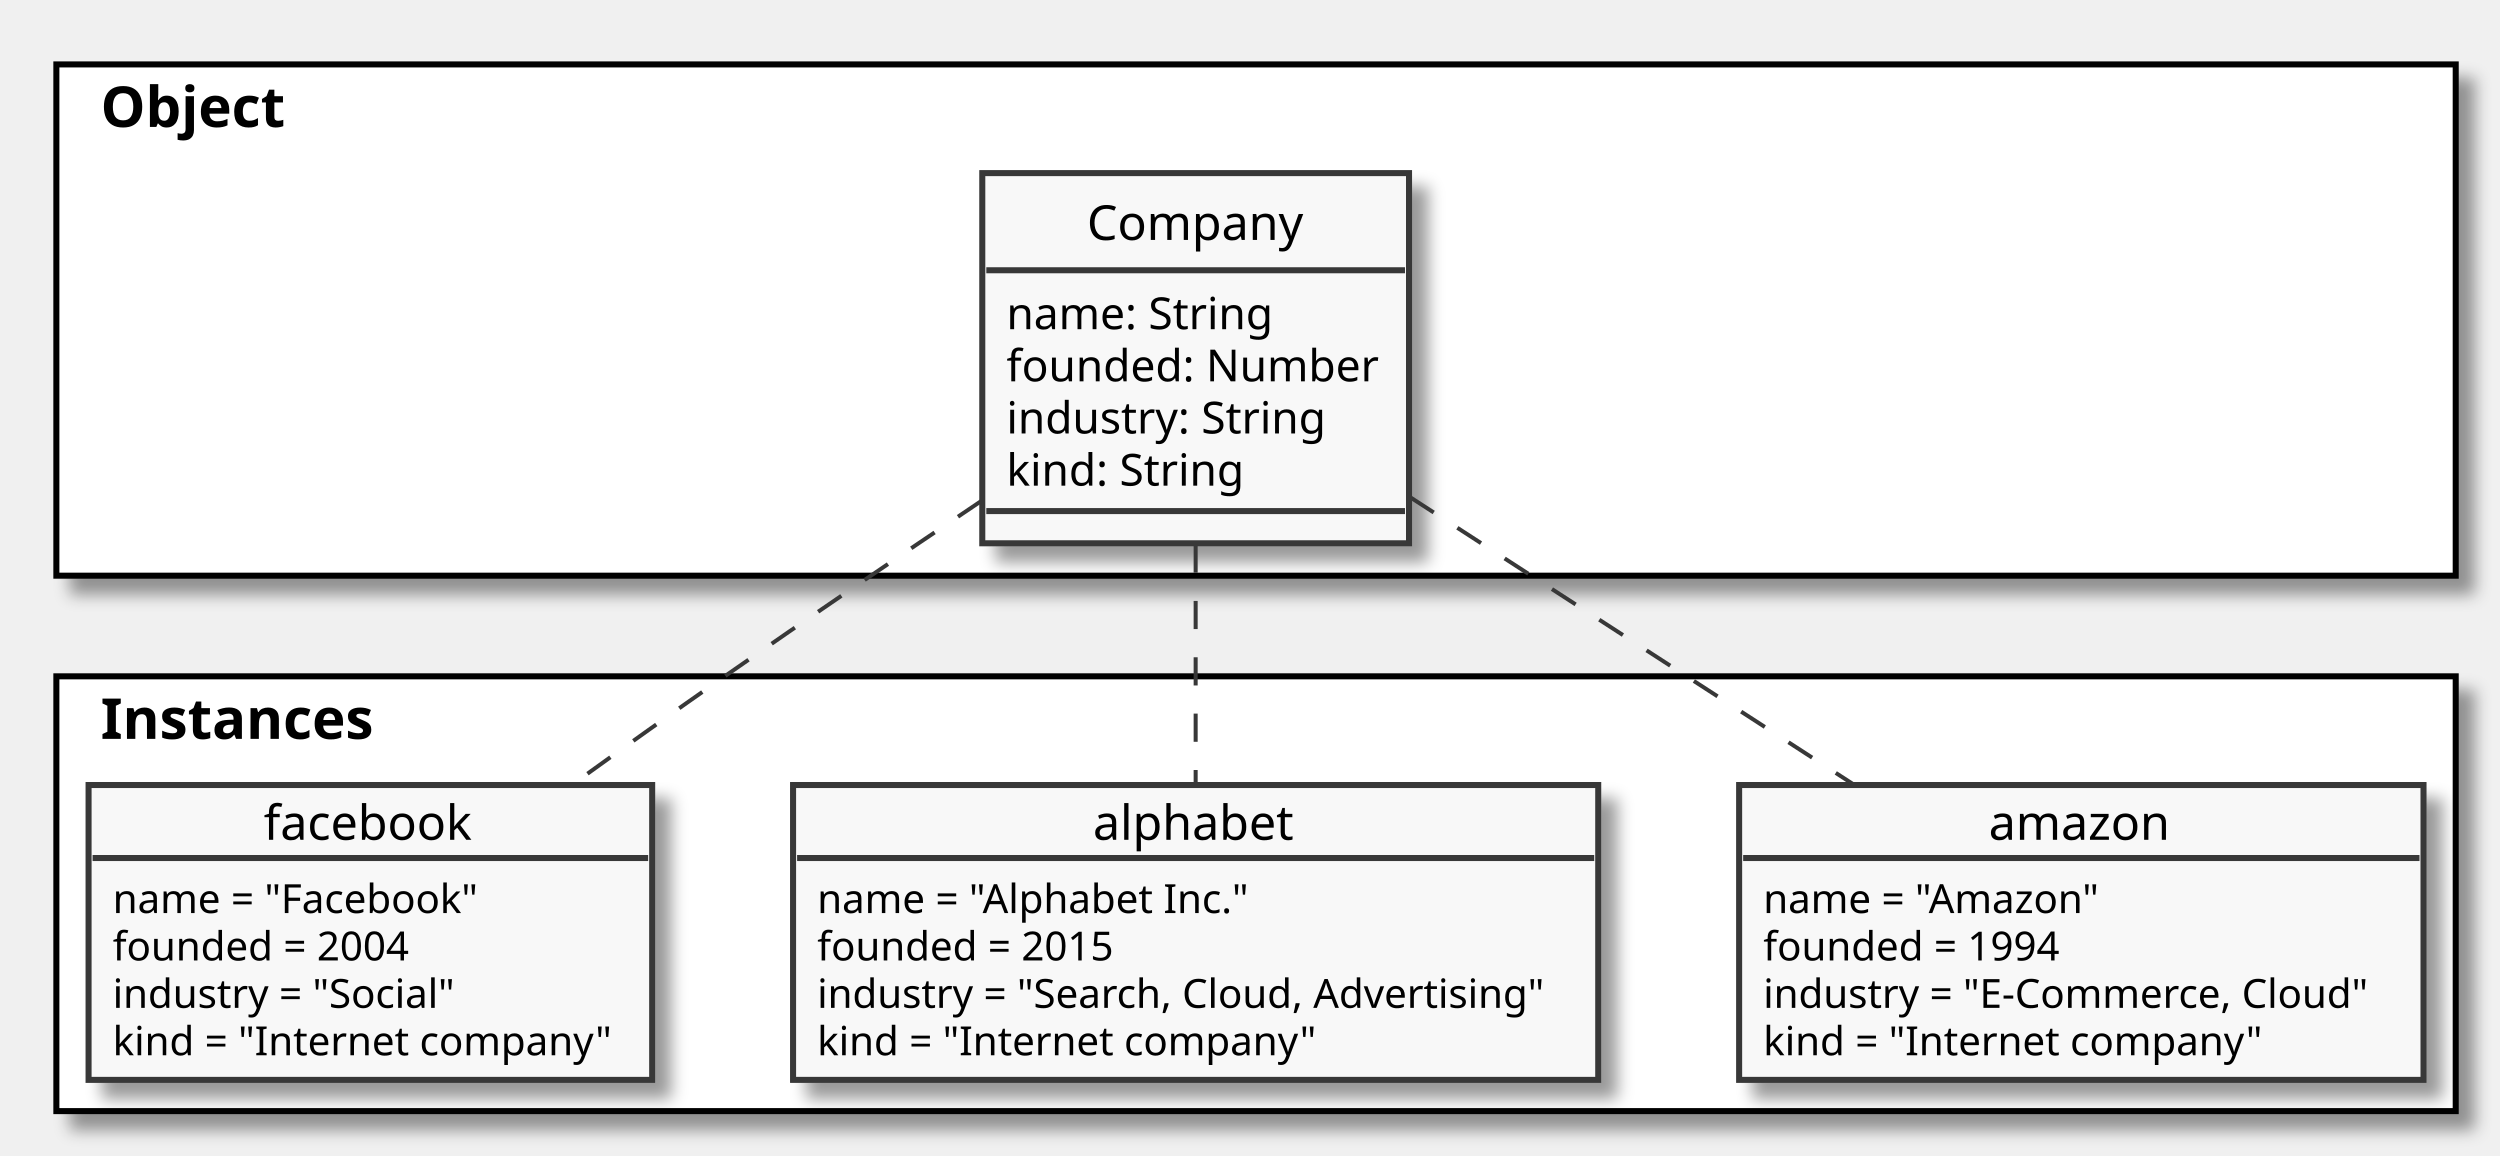
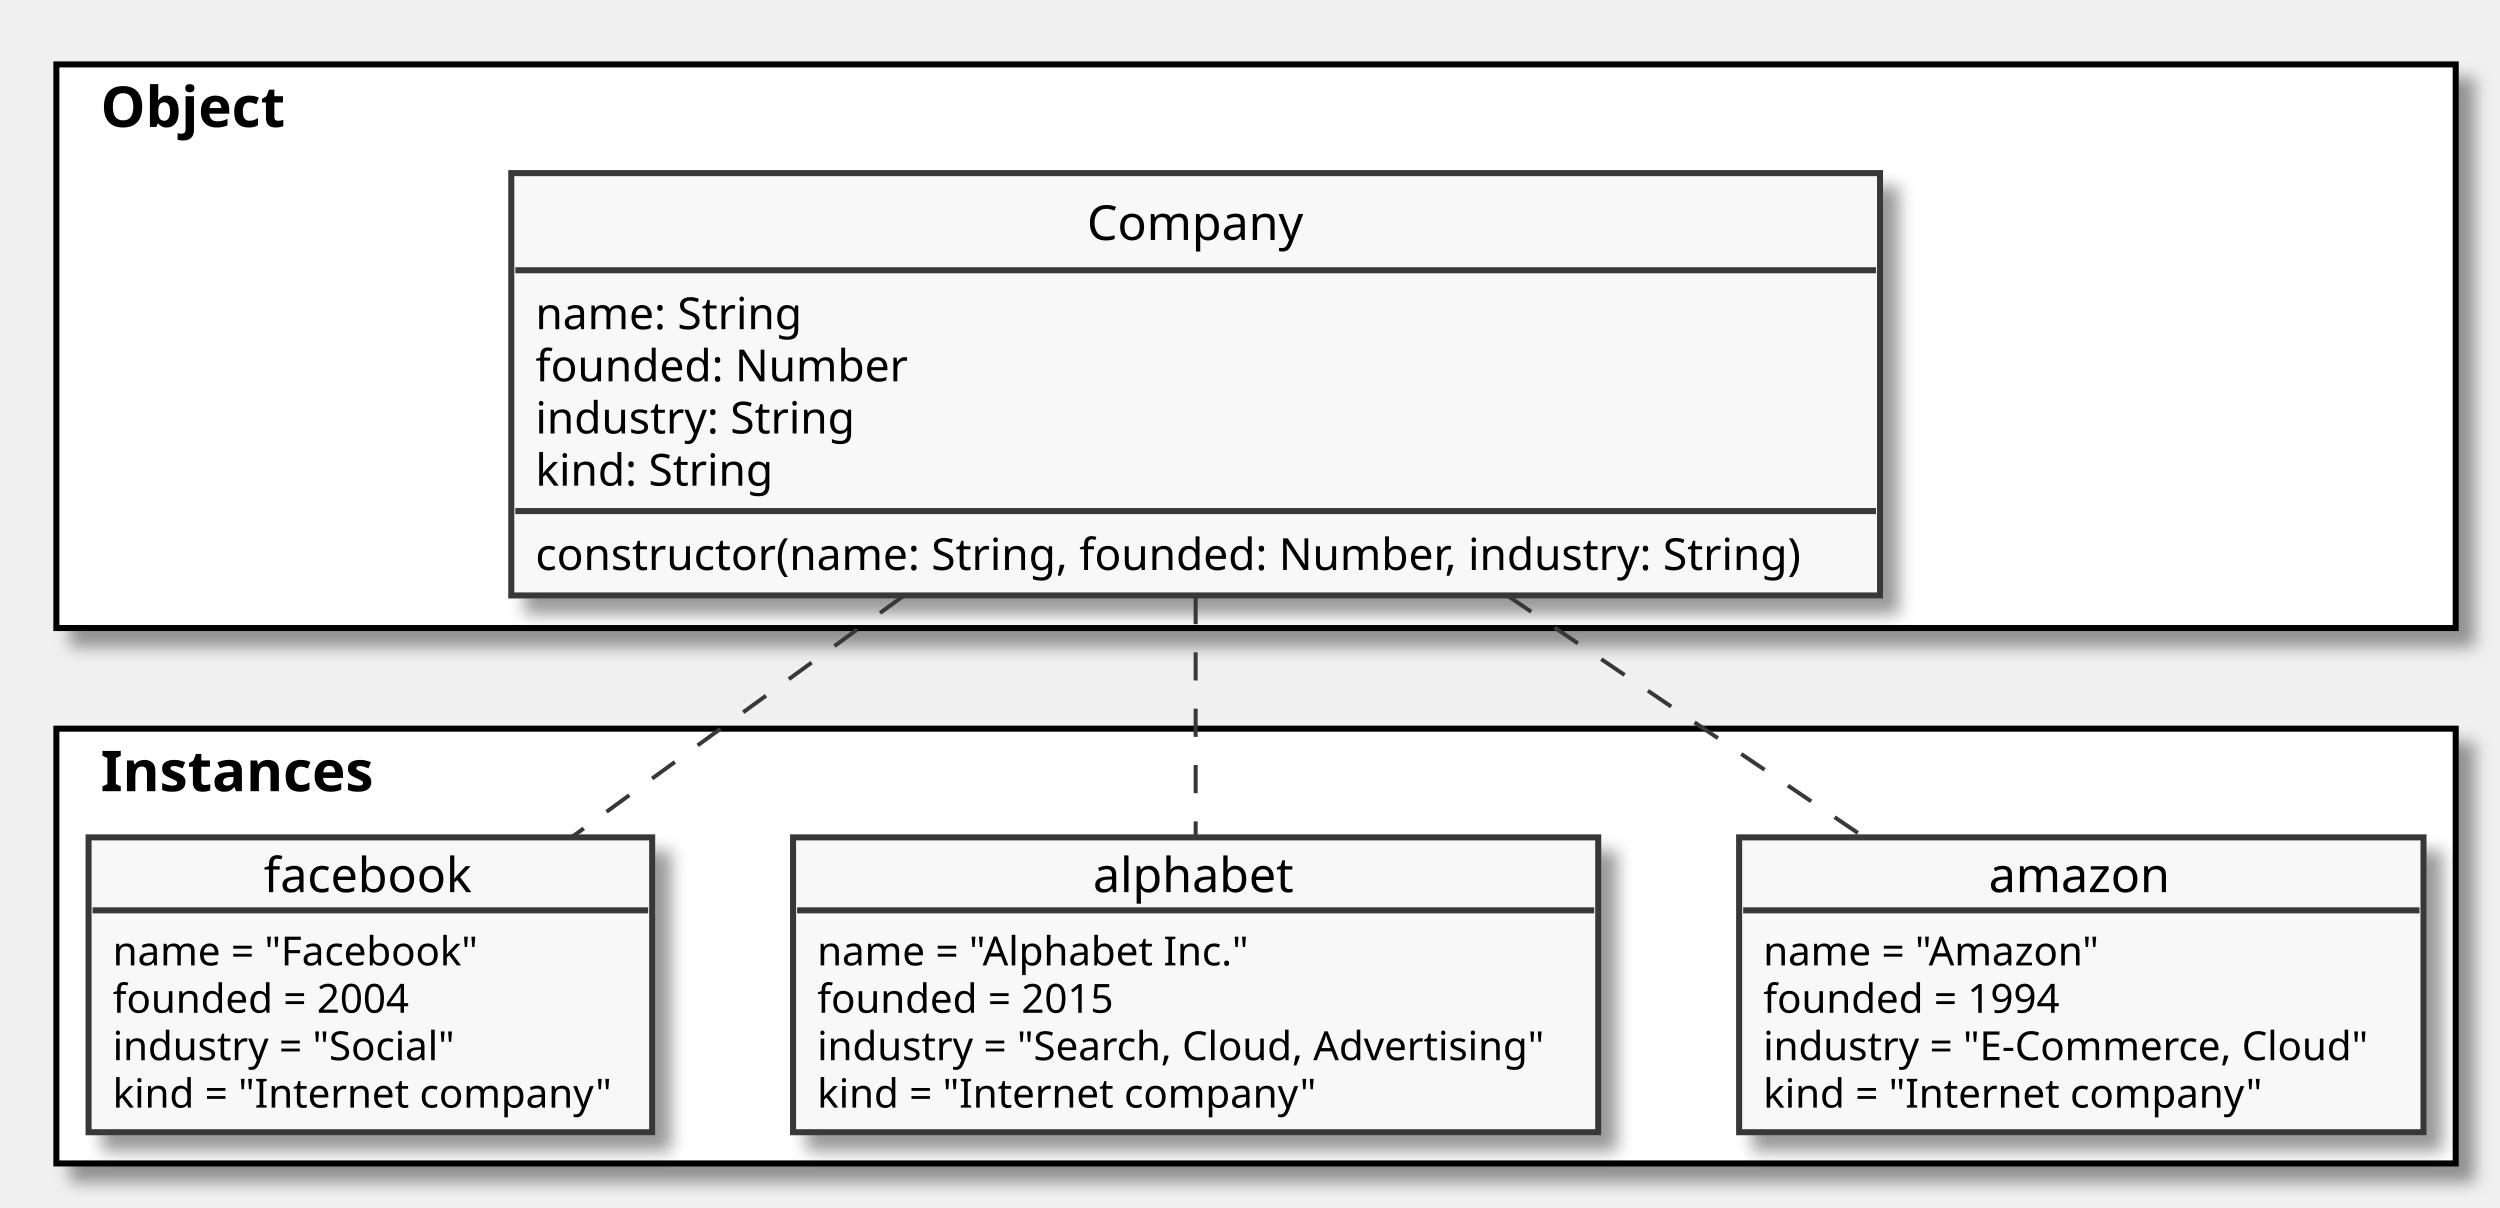
- <svg xmlns="http://www.w3.org/2000/svg" contentScriptType="application/ecmascript" contentStyleType="text/css" height="287px" preserveAspectRatio="none" style="width:621px;height:287px;" version="1.1" viewBox="0 0 621 287" width="621px" zoomAndPan="magnify">
+ <svg xmlns="http://www.w3.org/2000/svg" contentScriptType="application/ecmascript" contentStyleType="text/css" height="300px" preserveAspectRatio="none" style="width:621px;height:300px;" version="1.1" viewBox="0 0 621 300" width="621px" zoomAndPan="magnify">
  <defs>
-     <filter height="300%" id="f1sh3l5agddcot" width="300%" x="-1" y="-1">
+     <filter height="300%" id="fmi908ul1qugi" width="300%" x="-1" y="-1">
      <feGaussianBlur result="blurOut" stdDeviation="2.0" />
      <feColorMatrix in="blurOut" result="blurOut2" type="matrix" values="0 0 0 0 0 0 0 0 0 0 0 0 0 0 0 0 0 0 .4 0" />
      <feOffset dx="4.0" dy="4.0" in="blurOut2" result="blurOut3" />
      <feBlend in="SourceGraphic" in2="blurOut3" mode="normal" />
    </filter>
  </defs>
  <g>
-     <rect fill="#FFFFFF" filter="url(#f1sh3l5agddcot)" height="127" style="stroke: #000000; stroke-width: 1.5;" width="596" x="14" y="16" />
+     <rect fill="#FFFFFF" filter="url(#fmi908ul1qugi)" height="140" style="stroke: #000000; stroke-width: 1.5;" width="596" x="14" y="16" />
    <text fill="#000000" font-family="sans-serif" font-size="14" font-weight="bold" lengthAdjust="spacingAndGlyphs" textLength="47" x="25" y="31.535">Object</text>
-     <rect fill="#FFFFFF" filter="url(#f1sh3l5agddcot)" height="108" style="stroke: #000000; stroke-width: 1.5;" width="596" x="14" y="168" />
-     <text fill="#000000" font-family="sans-serif" font-size="14" font-weight="bold" lengthAdjust="spacingAndGlyphs" textLength="68" x="25" y="183.535">Instances</text>
-     <rect fill="#F8F8F8" filter="url(#f1sh3l5agddcot)" height="91.953" id="Company" style="stroke: #383838; stroke-width: 1.5;" width="106" x="244" y="43" />
+     <rect fill="#FFFFFF" filter="url(#fmi908ul1qugi)" height="108" style="stroke: #000000; stroke-width: 1.5;" width="596" x="14" y="181" />
+     <text fill="#000000" font-family="sans-serif" font-size="14" font-weight="bold" lengthAdjust="spacingAndGlyphs" textLength="68" x="25" y="196.535">Instances</text>
+     <rect fill="#F8F8F8" filter="url(#fmi908ul1qugi)" height="104.908" id="Company" style="stroke: #383838; stroke-width: 1.5;" width="340" x="127" y="43" />
    <text fill="#000000" font-family="sans-serif" font-size="12" lengthAdjust="spacingAndGlyphs" textLength="54" x="270" y="59.602">Company</text>
-     <line style="stroke: #383838; stroke-width: 1.5;" x1="245" x2="349" y1="67.133" y2="67.133" />
-     <text fill="#000000" font-family="sans-serif" font-size="11" lengthAdjust="spacingAndGlyphs" textLength="67" x="250" y="81.768">name: String</text>
-     <text fill="#000000" font-family="sans-serif" font-size="11" lengthAdjust="spacingAndGlyphs" textLength="94" x="250" y="94.723">founded: Number</text>
-     <text fill="#000000" font-family="sans-serif" font-size="11" lengthAdjust="spacingAndGlyphs" textLength="83" x="250" y="107.678">industry: String</text>
-     <text fill="#000000" font-family="sans-serif" font-size="11" lengthAdjust="spacingAndGlyphs" textLength="61" x="250" y="120.633">kind: String</text>
-     <line style="stroke: #383838; stroke-width: 1.5;" x1="245" x2="349" y1="126.953" y2="126.953" />
-     <rect fill="#F8F8F8" filter="url(#f1sh3l5agddcot)" height="73.242" style="stroke: #383838; stroke-width: 1.5;" width="170" x="432" y="195" />
-     <text fill="#000000" font-family="sans-serif" font-size="12" lengthAdjust="spacingAndGlyphs" textLength="46" x="494" y="208.602">amazon</text>
-     <line style="stroke: #383838; stroke-width: 1.5;" x1="433" x2="601" y1="213.133" y2="213.133" />
-     <text fill="#000000" font-family="sans-serif" font-size="10" lengthAdjust="spacingAndGlyphs" textLength="89" x="438" y="226.801">name = "Amazon"</text>
-     <text fill="#000000" font-family="sans-serif" font-size="10" lengthAdjust="spacingAndGlyphs" textLength="78" x="438" y="238.578">founded = 1994</text>
-     <text fill="#000000" font-family="sans-serif" font-size="10" lengthAdjust="spacingAndGlyphs" textLength="158" x="438" y="250.356">industry = "E-Commerce, Cloud"</text>
-     <text fill="#000000" font-family="sans-serif" font-size="10" lengthAdjust="spacingAndGlyphs" textLength="128" x="438" y="262.133">kind = "Internet company"</text>
-     <rect fill="#F8F8F8" filter="url(#f1sh3l5agddcot)" height="73.242" style="stroke: #383838; stroke-width: 1.5;" width="200" x="197" y="195" />
-     <text fill="#000000" font-family="sans-serif" font-size="12" lengthAdjust="spacingAndGlyphs" textLength="51" x="271.5" y="208.602">alphabet</text>
-     <line style="stroke: #383838; stroke-width: 1.5;" x1="198" x2="396" y1="213.133" y2="213.133" />
-     <text fill="#000000" font-family="sans-serif" font-size="10" lengthAdjust="spacingAndGlyphs" textLength="113" x="203" y="226.801">name = "Alphabet Inc."</text>
-     <text fill="#000000" font-family="sans-serif" font-size="10" lengthAdjust="spacingAndGlyphs" textLength="78" x="203" y="238.578">founded = 2015</text>
-     <text fill="#000000" font-family="sans-serif" font-size="10" lengthAdjust="spacingAndGlyphs" textLength="188" x="203" y="250.356">industry = "Search, Cloud, Advertising"</text>
-     <text fill="#000000" font-family="sans-serif" font-size="10" lengthAdjust="spacingAndGlyphs" textLength="128" x="203" y="262.133">kind = "Internet company"</text>
-     <rect fill="#F8F8F8" filter="url(#f1sh3l5agddcot)" height="73.242" style="stroke: #383838; stroke-width: 1.5;" width="140" x="22" y="195" />
-     <text fill="#000000" font-family="sans-serif" font-size="12" lengthAdjust="spacingAndGlyphs" textLength="53" x="65.5" y="208.602">facebook</text>
-     <line style="stroke: #383838; stroke-width: 1.5;" x1="23" x2="161" y1="213.133" y2="213.133" />
-     <text fill="#000000" font-family="sans-serif" font-size="10" lengthAdjust="spacingAndGlyphs" textLength="95" x="28" y="226.801">name = "Facebook"</text>
-     <text fill="#000000" font-family="sans-serif" font-size="10" lengthAdjust="spacingAndGlyphs" textLength="78" x="28" y="238.578">founded = 2004</text>
-     <text fill="#000000" font-family="sans-serif" font-size="10" lengthAdjust="spacingAndGlyphs" textLength="89" x="28" y="250.356">industry = "Social"</text>
-     <text fill="#000000" font-family="sans-serif" font-size="10" lengthAdjust="spacingAndGlyphs" textLength="128" x="28" y="262.133">kind = "Internet company"</text>
-     <path d="M350.256,123.495 C383.574,145.076 426.456,172.852 460.389,194.832 " fill="none" id="Company-amazon" style="stroke: #383838; stroke-width: 1.0; stroke-dasharray: 7.0,7.0;" />
-     <path d="M297,135.266 C297,154.607 297,176.762 297,194.934 " fill="none" id="Company-alphabet" style="stroke: #383838; stroke-width: 1.0; stroke-dasharray: 7.0,7.0;" />
-     <path d="M243.76,124.44 C223.682,137.938 200.699,153.549 180,168 C167.642,176.628 154.414,186.065 142.066,194.962 " fill="none" id="Company-facebook" style="stroke: #383838; stroke-width: 1.0; stroke-dasharray: 7.0,7.0;" />
+     <line style="stroke: #383838; stroke-width: 1.5;" x1="128" x2="466" y1="67.133" y2="67.133" />
+     <text fill="#000000" font-family="sans-serif" font-size="11" lengthAdjust="spacingAndGlyphs" textLength="67" x="133" y="81.768">name: String</text>
+     <text fill="#000000" font-family="sans-serif" font-size="11" lengthAdjust="spacingAndGlyphs" textLength="94" x="133" y="94.723">founded: Number</text>
+     <text fill="#000000" font-family="sans-serif" font-size="11" lengthAdjust="spacingAndGlyphs" textLength="83" x="133" y="107.678">industry: String</text>
+     <text fill="#000000" font-family="sans-serif" font-size="11" lengthAdjust="spacingAndGlyphs" textLength="61" x="133" y="120.633">kind: String</text>
+     <line style="stroke: #383838; stroke-width: 1.5;" x1="128" x2="466" y1="126.953" y2="126.953" />
+     <text fill="#000000" font-family="sans-serif" font-size="11" lengthAdjust="spacingAndGlyphs" textLength="328" x="133" y="141.588">constructor(name: String, founded: Number, industry: String)</text>
+     <rect fill="#F8F8F8" filter="url(#fmi908ul1qugi)" height="73.242" style="stroke: #383838; stroke-width: 1.5;" width="170" x="432" y="208" />
+     <text fill="#000000" font-family="sans-serif" font-size="12" lengthAdjust="spacingAndGlyphs" textLength="46" x="494" y="221.602">amazon</text>
+     <line style="stroke: #383838; stroke-width: 1.5;" x1="433" x2="601" y1="226.133" y2="226.133" />
+     <text fill="#000000" font-family="sans-serif" font-size="10" lengthAdjust="spacingAndGlyphs" textLength="89" x="438" y="239.801">name = "Amazon"</text>
+     <text fill="#000000" font-family="sans-serif" font-size="10" lengthAdjust="spacingAndGlyphs" textLength="78" x="438" y="251.578">founded = 1994</text>
+     <text fill="#000000" font-family="sans-serif" font-size="10" lengthAdjust="spacingAndGlyphs" textLength="158" x="438" y="263.356">industry = "E-Commerce, Cloud"</text>
+     <text fill="#000000" font-family="sans-serif" font-size="10" lengthAdjust="spacingAndGlyphs" textLength="128" x="438" y="275.133">kind = "Internet company"</text>
+     <rect fill="#F8F8F8" filter="url(#fmi908ul1qugi)" height="73.242" style="stroke: #383838; stroke-width: 1.5;" width="200" x="197" y="208" />
+     <text fill="#000000" font-family="sans-serif" font-size="12" lengthAdjust="spacingAndGlyphs" textLength="51" x="271.5" y="221.602">alphabet</text>
+     <line style="stroke: #383838; stroke-width: 1.5;" x1="198" x2="396" y1="226.133" y2="226.133" />
+     <text fill="#000000" font-family="sans-serif" font-size="10" lengthAdjust="spacingAndGlyphs" textLength="113" x="203" y="239.801">name = "Alphabet Inc."</text>
+     <text fill="#000000" font-family="sans-serif" font-size="10" lengthAdjust="spacingAndGlyphs" textLength="78" x="203" y="251.578">founded = 2015</text>
+     <text fill="#000000" font-family="sans-serif" font-size="10" lengthAdjust="spacingAndGlyphs" textLength="188" x="203" y="263.356">industry = "Search, Cloud, Advertising"</text>
+     <text fill="#000000" font-family="sans-serif" font-size="10" lengthAdjust="spacingAndGlyphs" textLength="128" x="203" y="275.133">kind = "Internet company"</text>
+     <rect fill="#F8F8F8" filter="url(#fmi908ul1qugi)" height="73.242" style="stroke: #383838; stroke-width: 1.5;" width="140" x="22" y="208" />
+     <text fill="#000000" font-family="sans-serif" font-size="12" lengthAdjust="spacingAndGlyphs" textLength="53" x="65.5" y="221.602">facebook</text>
+     <line style="stroke: #383838; stroke-width: 1.5;" x1="23" x2="161" y1="226.133" y2="226.133" />
+     <text fill="#000000" font-family="sans-serif" font-size="10" lengthAdjust="spacingAndGlyphs" textLength="95" x="28" y="239.801">name = "Facebook"</text>
+     <text fill="#000000" font-family="sans-serif" font-size="10" lengthAdjust="spacingAndGlyphs" textLength="78" x="28" y="251.578">founded = 2004</text>
+     <text fill="#000000" font-family="sans-serif" font-size="10" lengthAdjust="spacingAndGlyphs" textLength="89" x="28" y="263.356">industry = "Social"</text>
+     <text fill="#000000" font-family="sans-serif" font-size="10" lengthAdjust="spacingAndGlyphs" textLength="128" x="28" y="275.133">kind = "Internet company"</text>
+     <path d="M374.564,148.032 C403.759,167.805 436.303,189.846 462.905,207.863 " fill="none" id="Company-amazon" style="stroke: #383838; stroke-width: 1.0; stroke-dasharray: 7.0,7.0;" />
+     <path d="M297,148.032 C297,167.805 297,189.846 297,207.863 " fill="none" id="Company-alphabet" style="stroke: #383838; stroke-width: 1.0; stroke-dasharray: 7.0,7.0;" />
+     <path d="M224.268,148.139 C209.291,158.996 193.629,170.361 179,181 C167.053,189.689 154.194,199.062 142.124,207.869 " fill="none" id="Company-facebook" style="stroke: #383838; stroke-width: 1.0; stroke-dasharray: 7.0,7.0;" />
  </g>
</svg>
